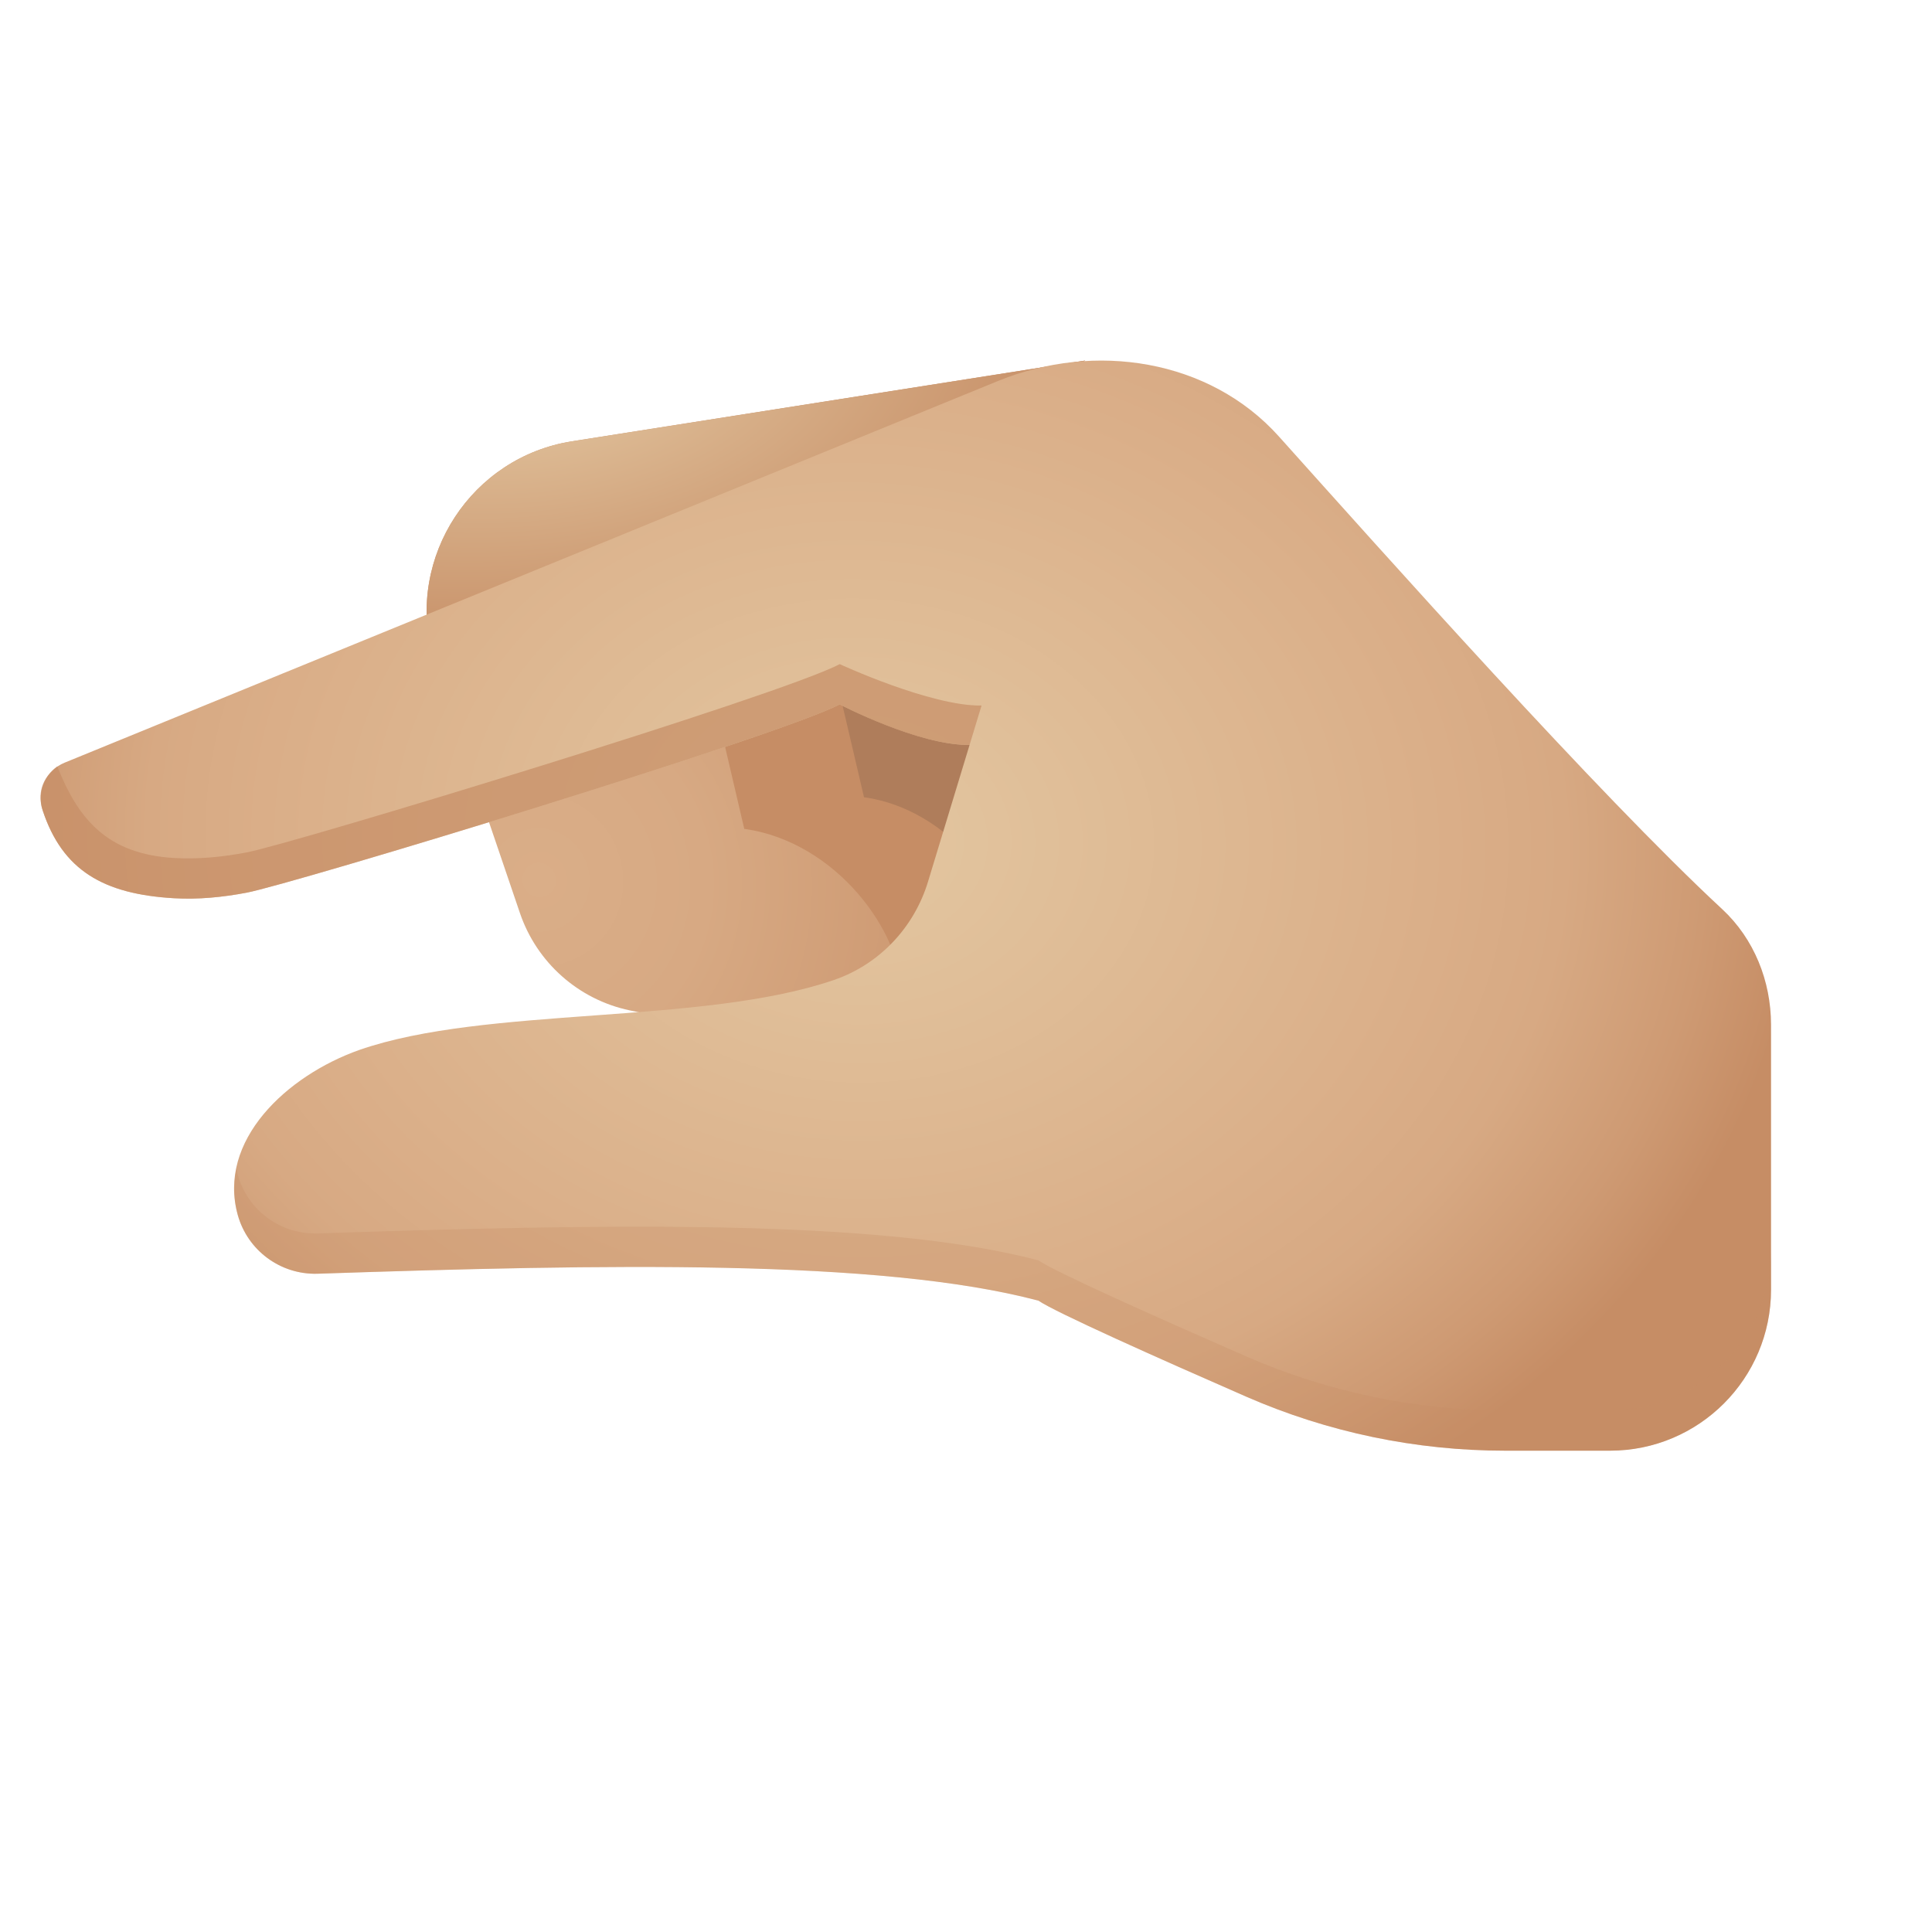
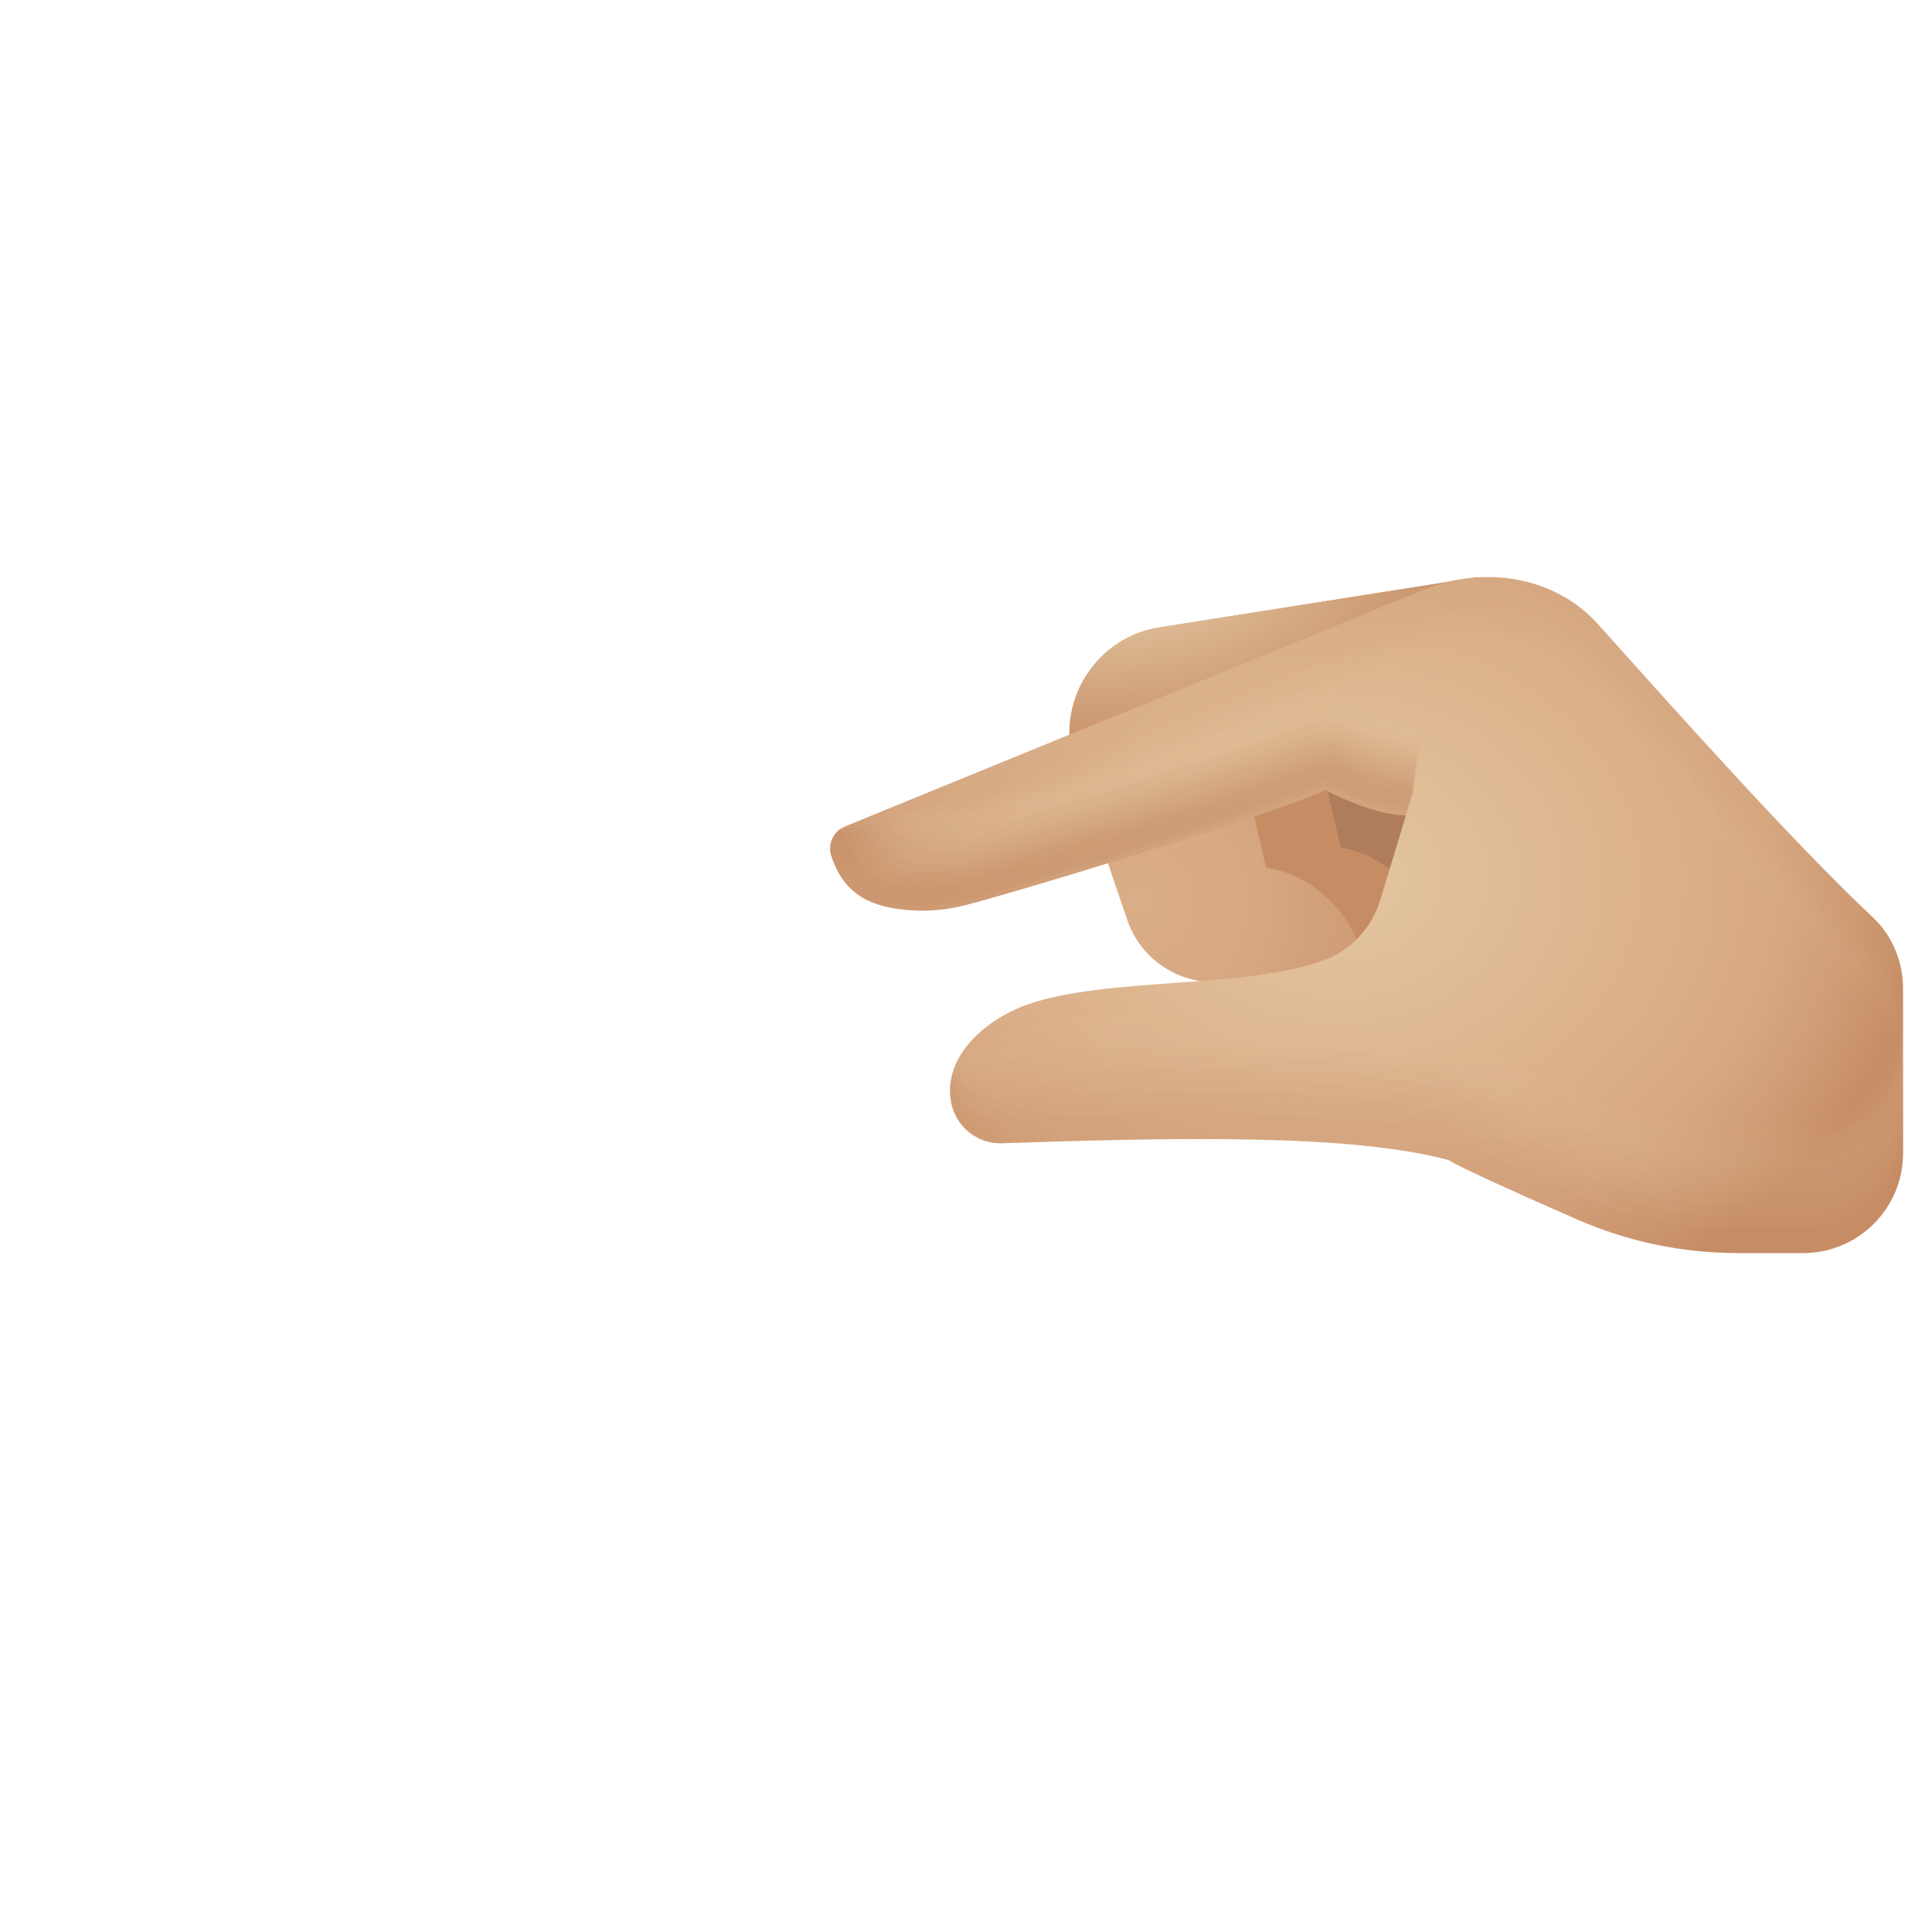
- <svg xmlns="http://www.w3.org/2000/svg" viewBox="0 0 48 48" width="48px" height="48px">
-   <path fill="#af7d5b" d="M23.06,14.047l3.956-2.496c1.156-0.729,0.484-2.52-0.867-2.308l-5.89,0.925 c-2.334,0.366-3.844,2.665-3.253,4.952l2.039,5.978c0.392,1.149,1.36,2.006,2.548,2.255l6.217,1.305l0.116-1.587 c0-1.573-1.563-3.615-3.643-3.92h-0.028L23.06,14.047z" />
-   <path fill="#c68d65" d="M20.272,14.707l6.523-4.115c0.581-0.366,0.243-1.265-0.435-1.159l-8.889,1.395 c-2.334,0.366-3.844,2.665-3.253,4.952l2.039,5.978c0.392,1.149,1.36,2.006,2.548,2.255l6.217,1.305l0.116-1.587 c0-1.573-1.563-3.615-3.643-3.92h-0.028L20.272,14.707z" />
-   <radialGradient id="LfOGrSmw14~P91mHne3Tta" cx="13.397" cy="21.912" r="12.785" gradientTransform="matrix(-.9226 .3866 -.3981 -.9545 34.48 37.599)" gradientUnits="userSpaceOnUse">
-     <stop offset="0" stop-color="#f9e5c8" />
-     <stop offset="0" stop-color="#daae88" />
-     <stop offset=".325" stop-color="#d7a983" />
-     <stop offset=".73" stop-color="#ce9a73" />
-     <stop offset=".999" stop-color="#c68d65" />
-   </radialGradient>
-   <path fill="url(#LfOGrSmw14~P91mHne3Tta)" d="M17.213,15.123l9.748-6.165l-12.745,2.005c-2.497,0.393-4.112,2.858-3.48,5.31l2.181,6.41 c0.419,1.232,1.455,2.151,2.726,2.419l6.651,1.4l0.125-1.701c0-1.687-1.672-3.877-3.897-4.204h-0.03L17.213,15.123z" />
-   <radialGradient id="LfOGrSmw14~P91mHne3Ttb" cx="13.258" cy="9.5" r="14.144" gradientTransform="matrix(-.9934 .115 -.0559 -.4846 26.96 12.499)" gradientUnits="userSpaceOnUse">
-     <stop offset="0" stop-color="#e3c7a1" />
-     <stop offset=".999" stop-color="#c68d65" />
-   </radialGradient>
-   <path fill="url(#LfOGrSmw14~P91mHne3Ttb)" d="M17.213,15.123l9.748-6.165l-12.745,2.005c-2.497,0.393-4.112,2.858-3.48,5.31L17.213,15.123z" />
-   <radialGradient id="LfOGrSmw14~P91mHne3Ttc" cx="21.293" cy="20.883" r="23.485" gradientTransform="matrix(.9994 .0336 -.0274 .8136 .583 3.177)" gradientUnits="userSpaceOnUse">
-     <stop offset="0" stop-color="#e3c7a1" />
-     <stop offset=".629" stop-color="#daae88" />
-     <stop offset=".75" stop-color="#d7a983" />
-     <stop offset=".899" stop-color="#ce9a73" />
-     <stop offset=".999" stop-color="#c68d65" />
-   </radialGradient>
-   <path fill="url(#LfOGrSmw14~P91mHne3Ttc)" d="M42.788,22.588c-3.081-2.858-8.418-8.85-11.015-11.745c-1.724-1.922-4.579-2.358-6.969-1.381L1.606,18.948c-0.465,0.19-0.703,0.708-0.546,1.185c0.493,1.493,1.514,2.081,3.258,2.183c0.604,0.036,1.217-0.025,1.811-0.138c1.133-0.215,13.276-3.905,14.733-4.678c0,0,1.968,1.027,3.227,1.007l-1.033,3.399c-0.346,1.138-1.208,2.053-2.333,2.44c-3.289,1.129-8.648,0.643-11.797,1.74c-1.807,0.64-3.534,2.255-3.018,4.102c0.246,0.88,1.057,1.48,1.97,1.458c7.11-0.238,13.972-0.375,17.916,0.667l0-0.002c0.413,0.287,2.995,1.439,5.166,2.388c2.029,0.887,4.219,1.343,6.434,1.343c0.652,0,1.955,0,2.607,0c2.209,0,4-1.791,4-4v-6.585C44,24.375,43.58,23.323,42.788,22.588z" />
-   <g opacity=".7">
-     <path fill="#c68d65" d="M20.862,17.5c0,0,1.934,1.022,3.227,1.007l0.297-0.978c-1.259,0.02-3.524-1.029-3.524-1.029c-0.728,0.387-4.128,1.502-7.488,2.548s-6.678,2.022-7.245,2.13c-0.595,0.113-1.207,0.174-1.811,0.138c-1.649-0.097-2.374-0.958-2.895-2.277c-0.489,0.374-0.452,0.825-0.363,1.094c0.493,1.493,1.514,2.081,3.258,2.183c0.604,0.036,1.217-0.025,1.811-0.138c0.566-0.107,3.885-1.084,7.245-2.13S20.133,17.887,20.862,17.5z" />
+ <svg xmlns="http://www.w3.org/2000/svg" id="Layer_1" version="1.1" viewBox="0 0 77.42 77.42">
+   <defs>
+     <style>
+       .st0 {
+         fill: #cf9f78;
+         opacity: .55;
+       }
+ 
+       .st0, .st1, .st2, .st3, .st4, .st5, .st6, .st7, .st8, .st9, .st10, .st11, .st12, .st13, .st14, .st15, .st16, .st17, .st18, .st19, .st20, .st21, .st22, .st23, .st24, .st25 {
+         isolation: isolate;
+       }
+ 
+       .st1 {
+         fill: #c9926a;
+         opacity: .91;
+       }
+ 
+       .st2 {
+         fill: #d3a780;
+         opacity: .55;
+       }
+ 
+       .st3 {
+         opacity: .15;
+       }
+ 
+       .st3, .st23 {
+         fill: #debc96;
+       }
+ 
+       .st4 {
+         fill: #d1a37b;
+         opacity: .5;
+       }
+ 
+       .st5 {
+         fill: #e1c39d;
+         opacity: .05;
+       }
+ 
+       .st6 {
+         fill: #d4aa83;
+         opacity: .4;
+       }
+ 
+       .st26 {
+         opacity: .12;
+       }
+ 
+       .st7 {
+         fill: #d1a27b;
+         opacity: .64;
+       }
+ 
+       .st8 {
+         fill: #d8b18b;
+       }
+ 
+       .st8, .st27 {
+         opacity: .3;
+       }
+ 
+       .st9 {
+         fill: #dcb992;
+         opacity: .2;
+       }
+ 
+       .st10 {
+         fill: #d3a67f;
+         opacity: .45;
+       }
+ 
+       .st11 {
+         fill: #c89169;
+         opacity: .75;
+       }
+ 
+       .st12 {
+         opacity: .82;
+       }
+ 
+       .st12, .st17 {
+         fill: #cb9870;
+       }
+ 
+       .st28 {
+         fill: url(#radial-gradient);
+       }
+ 
+       .st29 {
+         fill: url(#radial-gradient1);
+       }
+ 
+       .st30 {
+         fill: #af7d5b;
+       }
+ 
+       .st13 {
+         opacity: .8;
+       }
+ 
+       .st13, .st31 {
+         fill: #c68d65;
+       }
+ 
+       .st14 {
+         fill: #cd9c74;
+         opacity: .6;
+       }
+ 
+       .st15 {
+         fill: #d8b28b;
+         opacity: .36;
+       }
+ 
+       .st32 {
+         fill: url(#radial-gradient2);
+       }
+ 
+       .st16 {
+         fill: #dab58e;
+         opacity: .25;
+       }
+ 
+       .st17 {
+         opacity: .65;
+       }
+ 
+       .st18 {
+         fill: #dbb791;
+         opacity: .27;
+       }
+ 
+       .st33, .st22 {
+         opacity: .7;
+       }
+ 
+       .st19 {
+         fill: #d6ad86;
+         opacity: .46;
+       }
+ 
+       .st20 {
+         fill: #e0c29c;
+         opacity: .09;
+       }
+ 
+       .st21 {
+         fill: #ce9d75;
+         opacity: .73;
+       }
+ 
+       .st22 {
+         fill: #ca946d;
+       }
+ 
+       .st23 {
+         opacity: .18;
+       }
+ 
+       .st24 {
+         fill: #dfc09a;
+         opacity: .1;
+       }
+ 
+       .st25 {
+         fill: #d6ae87;
+         opacity: .35;
+       }
+     </style>
+     <radialGradient id="radial-gradient" cx="-1556.83" cy="1367.21" fx="-1556.83" fy="1367.21" r="12.78" gradientTransform="translate(-1934.974 -667.1042) rotate(157.2647) scale(1.0003 -1.0342) skewX(.0986)" gradientUnits="userSpaceOnUse">
+       <stop offset="0" stop-color="#f9e5c8" />
+       <stop offset="0" stop-color="#daae88" />
+       <stop offset=".33" stop-color="#d7a983" />
+       <stop offset=".73" stop-color="#ce9a73" />
+       <stop offset="1" stop-color="#c68d65" />
+     </radialGradient>
+     <radialGradient id="radial-gradient1" cx="-1756.51" cy="1816.78" fx="-1756.51" fy="1816.78" r="14.14" gradientTransform="translate(-1800.963 -654.8277) rotate(173.3966) scale(1 -.4878) skewX(.0113)" gradientUnits="userSpaceOnUse">
+       <stop offset="0" stop-color="#e3c7a1" />
+       <stop offset="1" stop-color="#c68d65" />
+     </radialGradient>
+     <radialGradient id="radial-gradient2" cx="69.69" cy="10.54" fx="69.69" fy="10.54" r="23.49" gradientTransform="translate(-16.39 41.28) rotate(1.93) scale(1 -.81)" gradientUnits="userSpaceOnUse">
+       <stop offset="0" stop-color="#e3c7a1" />
+       <stop offset=".63" stop-color="#daae88" />
+       <stop offset=".75" stop-color="#d7a983" />
+       <stop offset=".9" stop-color="#ce9a73" />
+       <stop offset="1" stop-color="#c68d65" />
+     </radialGradient>
+   </defs>
+   <path class="st30" d="M55.31,28.21l3.96-2.5c1.16-.73.48-2.52-.87-2.31l-5.89.93c-2.33.37-3.84,2.66-3.25,4.95l2.04,5.98c.39,1.15,1.36,2.01,2.55,2.25l6.22,1.31.12-1.59c0-1.57-1.56-3.61-3.64-3.92h-.03l-1.19-5.1Z" />
+   <path class="st31" d="M52.52,28.87l6.52-4.11c.58-.37.24-1.27-.43-1.16l-8.89,1.39c-2.33.37-3.84,2.66-3.25,4.95l2.04,5.98c.39,1.15,1.36,2.01,2.55,2.26l6.22,1.31.12-1.59c0-1.57-1.56-3.61-3.64-3.92h-.03l-1.19-5.1Z" />
+   <path class="st28" d="M49.46,29.29l9.75-6.16-12.74,2.01c-2.5.39-4.11,2.86-3.48,5.31l2.18,6.41c.42,1.23,1.45,2.15,2.73,2.42l6.65,1.4.12-1.7c0-1.69-1.67-3.88-3.9-4.2h-.03l-1.28-5.47Z" />
+   <path class="st29" d="M49.46,29.29l9.75-6.16-12.74,2.01c-2.5.39-4.11,2.86-3.48,5.31l6.48-1.15Z" />
+   <path class="st32" d="M75.04,36.75c-3.08-2.86-8.42-8.85-11.01-11.74-1.72-1.92-4.58-2.36-6.97-1.38l-23.2,9.49c-.47.19-.7.71-.55,1.18.49,1.49,1.51,2.08,3.26,2.18.6.04,1.22-.02,1.81-.14,1.13-.22,13.28-3.91,14.73-4.68,0,0,1.97,1.03,3.23,1.01l-1.03,3.4c-.35,1.14-1.21,2.05-2.33,2.44-3.29,1.13-8.65.64-11.8,1.74-1.81.64-3.53,2.25-3.02,4.1.25.88,1.06,1.48,1.97,1.46,7.11-.24,13.97-.38,17.92.67h0c.41.28,3,1.44,5.17,2.39,2.03.89,4.22,1.34,6.43,1.34h2.61c2.21,0,4-1.79,4-4v-6.58c0-1.08-.42-2.13-1.21-2.87Z" />
+   <g class="st33">
+     <path class="st5" d="M57.1,28.78c-.74.01-2.03-.4-2.91-.71-.7-.23-1.25-.43-1.3-.41-.57.29-2.44.93-4.65,1.64-.95.31-1.97.63-2.97.94-1.01.31-1.99.61-2.84.87-.5.15-.99.28-1.44.41-1.56.42-2.69.68-3.02.65-.27.07-.59.13-.91.18-.43.06-.88.07-1.17.11-.1.01-1.78.77-1.49.86.63.2,1.27.07,2.17.11.58.03,1.19-.03,1.8-.16.57-.12,3.36-.93,6.36-1.86.28-.09.56-.17.84-.26,3.34-1.04,6.72-2.15,7.44-2.53,0,0,2.39,1.1,3.68,1.08l.42-.92Z" />
+     <path class="st24" d="M57.07,28.97c-.78.01-2.13-.44-2.95-.73-.67-.21-1.22-.38-1.32-.34-.63.3-2.52.95-4.74,1.66-.98.31-2.01.64-3.02.95-1.06.33-2.07.64-2.89.88-.51.15-1,.28-1.47.39-1.57.38-2.67.57-3.01.46-.28.09-.58.17-.87.24-.39.09-.79.17-1.04.2-.05.06-1.57.76-1.23.86.63.18,1.27.06,2.14.1.55.02,1.16-.04,1.78-.17.63-.13,3.37-.94,6.31-1.85.28-.08.56-.17.83-.26,3.33-1.04,6.67-2.14,7.39-2.52,0,0,2.36,1.09,3.65,1.08l.41-.93Z" />
+     <path class="st3" d="M57.04,29.17c-.81.01-2.23-.48-2.99-.75-.64-.18-1.2-.32-1.34-.27-.69.32-2.6.97-4.82,1.68-1,.32-2.05.65-3.06.96-1.11.34-2.15.66-2.93.88-.52.15-1.02.27-1.49.37-1.57.34-2.65.46-3.01.26-.3.11-.57.21-.84.3-.35.12-.69.24-.91.28,0,.09-1.36.75-.97.85.63.16,1.27.05,2.12.08.53.02,1.13-.05,1.76-.19.69-.15,3.38-.95,6.27-1.84.27-.08.55-.17.83-.26,3.31-1.03,6.63-2.12,7.35-2.5,0,0,2.33,1.09,3.62,1.07l.41-.93Z" />
+     <path class="st9" d="M57.01,29.36c-.85.01-2.33-.53-3.03-.77-.61-.16-1.17-.27-1.36-.2-.75.33-2.69.99-4.9,1.7-1.02.33-2.09.66-3.11.98-1.17.36-2.23.68-2.98.89-.52.15-1.03.26-1.52.35-1.58.31-2.63.35-3,.07-.31.13-.57.25-.8.36-.32.15-.61.3-.77.36.04.12-1.15.75-.71.85.63.15,1.26.04,2.1.06.5.01,1.1-.06,1.74-.21.74-.17,3.4-.95,6.22-1.83.27-.08.55-.17.82-.25,3.29-1.03,6.59-2.11,7.3-2.49,0,0,2.3,1.08,3.59,1.07l.4-.93Z" />
+     <path class="st16" d="M56.98,29.55c-.88.01-2.43-.57-3.07-.79-.58-.13-1.14-.22-1.38-.14-.81.35-2.77,1.01-4.98,1.72-1.04.33-2.13.67-3.16.99-1.22.37-2.31.7-3.03.9-.53.14-1.05.25-1.54.33-1.58.27-2.61.24-2.99-.13-.33.15-.56.3-.76.42-.29.18-.52.36-.64.45.08.15-.94.74-.45.85.63.14,1.26.03,2.07.05.48,0,1.07-.07,1.73-.22.8-.19,3.41-.96,6.18-1.82.27-.08.54-.17.82-.25,3.28-1.02,6.54-2.1,7.25-2.48,0,0,2.27,1.08,3.56,1.06l.39-.94Z" />
+     <path class="st8" d="M56.95,29.75c-.92.01-2.53-.61-3.11-.81-.55-.11-1.11-.17-1.4-.06-.87.36-2.85,1.03-5.07,1.73-1.07.34-2.17.68-3.21,1-1.27.39-2.39.73-3.07.91-.53.14-1.06.24-1.57.32-1.59.23-2.59.13-2.98-.32-.34.17-.56.34-.73.48-.25.21-.43.42-.5.53.13.19-.73.74-.19.84.62.12,1.25,0,2.05.03.45.01,1.05-.08,1.71-.24.85-.21,3.42-.97,6.14-1.81.27-.08.54-.17.81-.25,3.26-1.02,6.5-2.08,7.2-2.46,0,0,2.24,1.07,3.53,1.06l.38-.94Z" />
+     <path class="st25" d="M56.92,29.94c-.95.02-2.63-.65-3.15-.84-.52-.08-1.08-.12-1.42,0-.93.38-2.94,1.05-5.15,1.75-1.09.34-2.21.69-3.26,1.01-1.33.4-2.47.75-3.12.92-.54.14-1.08.24-1.59.3-1.6.2-2.57.02-2.97-.52-.36.19-.55.39-.69.54-.22.25-.34.48-.37.62.17.22-.52.73.07.84.62.11,1.25,0,2.03.01.43.01,1.02-.09,1.7-.26.91-.22,3.43-.98,6.09-1.8.27-.08.54-.17.81-.25,3.25-1.01,6.45-2.07,7.16-2.44,0,0,2.21,1.07,3.5,1.05l.37-.95Z" />
+     <path class="st6" d="M56.88,30.14c-.98.02-2.73-.69-3.19-.86-.49-.06-1.05-.06-1.44.07-.99.4-3.02,1.07-5.23,1.77-1.11.35-2.25.7-3.31,1.03-1.38.42-2.55.77-3.17.93-.54.14-1.09.23-1.61.28-1.6.16-2.55-.08-2.96-.72-.37.21-.55.44-.65.6-.18.29-.25.54-.23.7.22.25-.31.73.33.84.62.1,1.25.01,2,0,.4,0,.99-.1,1.68-.28.96-.24,3.44-.99,6.05-1.79.27-.08.53-.17.8-.25,3.23-1.01,6.41-2.06,7.11-2.43,0,0,2.18,1.06,3.47,1.05l.36-.95Z" />
+     <path class="st10" d="M56.85,30.33c-1.02.02-2.83-.74-3.24-.88-.46-.04-1.02-.01-1.46.14-1.05.41-3.11,1.09-5.31,1.79-1.13.36-2.29.72-3.36,1.04-1.43.43-2.63.79-3.21.94-.55.14-1.11.22-1.64.26-1.61.13-2.52-.19-2.95-.91-.39.23-.54.49-.62.67-.15.33-.16.6-.1.78.26.28-.1.73.59.83.62.09,1.24,0,1.98-.02.38-.01.96-.11,1.66-.29,1.02-.26,3.46-.99,6.01-1.78.26-.08.53-.16.79-.25,3.21-1,6.37-2.05,7.06-2.42,0,0,2.15,1.06,3.44,1.04l.36-.95Z" />
+     <path class="st4" d="M56.82,30.53c-1.05.02-2.93-.78-3.28-.9-.43-.01-.99.04-1.48.21-1.11.43-3.19,1.11-5.4,1.81-1.16.36-2.33.73-3.41,1.05-1.48.45-2.71.81-3.26.95-.56.14-1.12.21-1.66.25-1.61.1-2.5-.3-2.95-1.1-.4.25-.53.54-.58.73-.11.37-.1.68.04.87.26.36.11.73.85.83.62.08,1.24,0,1.95-.04.35-.02.93-.12,1.64-.31,1.08-.28,3.47-1,5.96-1.77.26-.08.52-.16.79-.25,3.2-1,6.32-2.03,7.02-2.4,0,0,2.12,1.05,3.41,1.04l.35-.96Z" />
+     <path class="st0" d="M56.79,30.72c-1.09.02-3.03-.82-3.32-.92-.4.01-.97.09-1.5.28-1.17.44-3.27,1.13-5.48,1.83-1.18.37-2.37.74-3.46,1.07-1.54.46-2.79.83-3.31.95-.56.13-1.13.21-1.69.23-1.62.06-2.48-.41-2.94-1.3-.41.27-.52.59-.55.79-.06.41,0,.75.17.95.31.38.32.73,1.11.83.61.08,1.24,0,1.93-.05.33-.02.9-.13,1.63-.33,1.13-.3,3.48-1.01,5.92-1.76.26-.08.52-.16.78-.24,3.18-1,6.28-2.02,6.97-2.39,0,0,2.09,1.05,3.38,1.03l.34-.96Z" />
+     <path class="st14" d="M56.76,30.92c-1.12.02-3.13-.86-3.36-.94-.37.04-.94.15-1.52.35-1.23.46-3.36,1.15-5.56,1.85-1.2.38-2.41.75-3.51,1.08-1.59.48-2.87.85-3.36.96-.57.13-1.15.2-1.71.21-1.62.03-2.46-.52-2.93-1.5-.43.29-.51.64-.51.85,0,.45.1.8.3,1.03.37.41.52.73,1.38.83.61.07,1.23-.01,1.91-.07.3-.03.88-.15,1.61-.34,1.18-.32,3.5-1.01,5.87-1.75.26-.08.52-.16.78-.24,3.16-.99,6.24-2.01,6.92-2.37,0,0,2.06,1.04,3.35,1.03l.33-.96Z" />
+     <path class="st17" d="M56.73,31.11c-1.16.02-3.23-.9-3.4-.96-.34.06-.91.2-1.54.42-1.29.47-3.44,1.17-5.64,1.86-1.22.38-2.45.76-3.56,1.09-1.64.49-2.95.87-3.4.97-.57.13-1.16.19-1.74.19-1.63,0-2.44-.63-2.92-1.69-.44.31-.49.69-.47.91.04.49.19.86.44,1.12.42.43.73.74,1.63.82.61.06,1.23-.02,1.88-.09.28-.03.85-.16,1.6-.36,1.24-.34,3.51-1.02,5.83-1.74.26-.08.51-.16.77-.24,3.15-.99,6.19-1.99,6.88-2.36,0,0,2.02,1.04,3.32,1.02l.32-.97Z" />
+     <path class="st22" d="M56.7,31.31c-1.19.02-3.33-.94-3.44-.99-.31.08-.88.25-1.56.49-1.35.49-3.52,1.19-5.73,1.88-1.25.39-2.5.77-3.61,1.1-1.7.51-3.03.89-3.45.98-.58.12-1.18.19-1.76.17-1.64-.03-2.42-.74-2.91-1.89-.46.33-.48.73-.44.97.09.52.28.92.57,1.2.47.46.94.74,1.89.82.61.05,1.22-.02,1.86-.1.25-.03.82-.17,1.58-.38,1.3-.36,3.52-1.03,5.79-1.74.26-.08.51-.16.77-.24,3.13-.98,6.15-1.98,6.83-2.34,0,0,2,1.03,3.29,1.02l.32-.97Z" />
+     <path class="st11" d="M56.67,31.5c-1.23.02-3.42-.99-3.48-1.01-.28.11-.85.3-1.58.56-1.41.5-3.61,1.22-5.81,1.9-1.27.4-2.54.78-3.65,1.12-1.75.52-3.11.91-3.49.99-.59.12-1.19.18-1.79.16-1.64-.07-2.39-.85-2.9-2.08-.47.35-.47.78-.4,1.03.14.56.38.98.71,1.29.52.48,1.15.74,2.15.82.61.04,1.22-.02,1.84-.12.23-.04.79-.18,1.56-.4,1.35-.38,3.53-1.04,5.74-1.73.25-.08.51-.16.76-.24,3.12-.98,6.1-1.97,6.78-2.33,0,0,1.96,1.03,3.26,1.01l.31-.98Z" />
+     <path class="st13" d="M53.11,31.67s1.93,1.02,3.23,1.01l.3-.98c-1.26.02-3.52-1.03-3.52-1.03-.73.39-4.13,1.5-7.49,2.55s-6.68,2.02-7.24,2.13c-.6.11-1.21.17-1.81.14-1.65-.1-2.37-.96-2.89-2.28-.49.37-.45.83-.36,1.09.49,1.49,1.51,2.08,3.26,2.18.6.04,1.22-.02,1.81-.14.57-.11,3.89-1.08,7.24-2.13s6.76-2.16,7.49-2.55Z" />
  </g>
-   <g opacity=".3">
-     <path fill="#c68d65" d="M40,35.041c-0.652,0-1.955,0-2.607,0c-2.215,0-4.404-0.456-6.434-1.343c-2.171-0.949-4.753-2.101-5.166-2.388l0,0.002c-3.944-1.042-10.805-0.905-17.916-0.667c-0.913,0.022-1.724-0.579-1.97-1.458c-0.016-0.058-0.011-0.112-0.023-0.17c-0.08,0.375-0.09,0.765,0.023,1.17c0.246,0.88,1.057,1.48,1.97,1.458c7.11-0.238,13.972-0.375,17.916,0.667l0-0.002c0.413,0.287,2.995,1.439,5.166,2.388c2.029,0.887,4.219,1.343,6.434,1.343c0.652,0,1.955,0,2.607,0c2.209,0,4-1.791,4-4v-1C44,33.25,42.209,35.041,40,35.041z" />
+   <g class="st27">
+     <path class="st20" d="M38.54,42.26c.1.15.22.29.36.41.32.27.75.44,1.2.42,7.11-.2,13.97-.38,17.92.67h0c.41.28,2.99,1.44,5.17,2.39,2.03.89,4.22,1.34,6.43,1.34h2.61c2.21,0,4-1.79,4-4v-2.82c0,2.21-1.79,4-4,4h-2.61c-2.22,0-4.4-.46-6.43-1.34-2.17-.95-4.75-2.1-5.17-2.39h0c-3.29-.87-8.61-.91-14.41-.77-.9.11-1.74.26-2.48.5-.17.06-.34.12-.51.19-.8.33-1.53.78-1.99,1.3-.03.03-.06.07-.09.1Z" />
+     <path class="st23" d="M38.5,42.35c.08.17.19.34.33.49.31.33.78.54,1.28.53,7.11-.2,13.97-.38,17.92.67h0c.41.28,2.99,1.44,5.17,2.39,2.03.89,4.22,1.34,6.43,1.34h2.61c2.21,0,4-1.79,4-4v-2.64c0,2.21-1.79,4-4,4h-2.61c-2.22,0-4.4-.46-6.43-1.34-2.17-.95-4.75-2.1-5.17-2.39h0c-3.3-.87-8.63-.91-14.45-.77-.89.1-1.74.24-2.49.45-.17.05-.35.11-.52.17-.81.3-1.55.64-1.99,1.02-.03.02-.05.05-.08.08Z" />
+     <path class="st18" d="M38.46,42.44c.06.2.16.39.3.56.3.39.81.65,1.36.63,7.11-.2,13.97-.38,17.92.67h0c.41.28,2.99,1.44,5.17,2.39,2.03.89,4.22,1.34,6.43,1.34h2.61c2.21,0,4-1.79,4-4v-2.45c0,2.21-1.79,4-4,4h-2.61c-2.22,0-4.4-.46-6.43-1.34-2.17-.95-4.75-2.1-5.17-2.39h0c-3.3-.87-8.65-.92-14.48-.77-.89.1-1.74.22-2.5.41-.18.05-.35.1-.52.16-.82.27-1.57.51-1.99.75-.03.02-.05.03-.07.05Z" />
+     <path class="st15" d="M38.42,42.53c.05.22.13.43.26.64.3.45.84.75,1.43.73,7.11-.2,13.97-.38,17.92.67h0c.41.28,2.99,1.44,5.17,2.39,2.03.89,4.22,1.34,6.43,1.34h2.61c2.21,0,4-1.79,4-4v-2.27c0,2.21-1.79,4-4,4h-2.61c-2.22,0-4.4-.46-6.43-1.34-2.17-.95-4.75-2.1-5.17-2.39h0c-3.31-.87-8.68-.92-14.52-.77-.88.09-1.74.19-2.51.37-.18.04-.35.09-.53.14-.83.24-1.59.37-1.99.47-.03,0-.04.02-.07.02Z" />
+     <path class="st19" d="M38.38,42.63c.03.24.1.48.23.72.29.52.87.85,1.51.84,7.11-.2,13.97-.38,17.92.67h0c.41.28,2.99,1.44,5.17,2.39,2.03.89,4.22,1.34,6.43,1.34h2.61c2.21,0,4-1.79,4-4v-2.09c0,2.21-1.79,4-4,4h-2.61c-2.22,0-4.4-.46-6.43-1.34-2.17-.95-4.75-2.1-5.17-2.39h0c-3.32-.87-8.7-.92-14.55-.77-.88.08-1.74.17-2.52.33-.18.03-.36.08-.53.12-.84.21-1.61.24-1.98.2-.03,0-.04,0-.06,0Z" />
+     <path class="st2" d="M38.34,42.72c.01.26.07.53.19.79.28.58.9.96,1.59.94,7.11-.2,13.97-.38,17.92.67h0c.41.28,3,1.44,5.17,2.39,2.03.89,4.22,1.34,6.43,1.34h2.61c2.21,0,4-1.79,4-4v-1.91c0,2.21-1.79,4-4,4h-2.61c-2.22,0-4.4-.46-6.43-1.34-2.17-.95-4.75-2.1-5.17-2.39h0c-3.32-.88-8.72-.92-14.59-.76-.88.07-1.73.15-2.54.29-.18.03-.36.07-.54.1-.86.18-1.63.1-1.98-.08-.02-.01-.03-.02-.05-.03Z" />
+     <path class="st7" d="M38.3,42.81c0,.28.03.58.16.87.28.64.93,1.07,1.66,1.04,7.11-.2,13.97-.38,17.92.67h0c.41.28,2.99,1.44,5.17,2.39,2.03.89,4.22,1.34,6.43,1.34h2.61c2.21,0,4-1.79,4-4v-1.73c0,2.21-1.79,4-4,4h-2.61c-2.22,0-4.4-.46-6.43-1.34-2.17-.95-4.75-2.1-5.17-2.39h0c-3.33-.88-8.74-.92-14.62-.76-.87.06-1.73.13-2.55.24-.18.03-.36.06-.54.09-.87.15-1.65-.04-1.98-.36-.02-.02-.03-.04-.05-.06Z" />
+     <path class="st21" d="M38.26,42.91c-.03.31,0,.62.12.94.27.7.96,1.17,1.74,1.15,7.11-.2,13.97-.38,17.92.67h0c.41.28,2.99,1.44,5.17,2.39,2.03.89,4.22,1.34,6.43,1.34h2.61c2.21,0,4-1.79,4-4v-1.55c0,2.21-1.79,4-4,4h-2.61c-2.22,0-4.4-.46-6.43-1.34-2.17-.95-4.75-2.1-5.17-2.39h0c-3.34-.88-8.76-.92-14.66-.76-.87.05-1.73.11-2.56.2-.18.02-.36.05-.55.07-.88.12-1.67-.17-1.98-.63-.02-.03-.02-.06-.04-.09Z" />
+     <path class="st12" d="M38.22,43c-.04.33-.03.67.09,1.02.26.76.99,1.27,1.82,1.25,7.11-.2,13.97-.38,17.92.67h0c.41.28,2.99,1.44,5.17,2.39,2.03.89,4.22,1.34,6.43,1.34h2.61c2.21,0,4-1.79,4-4v-1.36c0,2.21-1.79,4-4,4h-2.61c-2.22,0-4.4-.46-6.43-1.34-2.17-.95-4.75-2.1-5.17-2.39h0c-3.34-.88-8.78-.92-14.69-.76-.86.04-1.73.09-2.57.16-.18.02-.37.03-.55.05-.89.09-1.69-.31-1.97-.91-.02-.04-.02-.07-.04-.11Z" />
+     <path class="st1" d="M38.18,43.09c-.06.35-.06.72.06,1.09.25.82,1.03,1.38,1.89,1.35,7.11-.2,13.97-.38,17.92.67h0c.41.28,2.99,1.44,5.17,2.39,2.03.89,4.22,1.34,6.43,1.34h2.61c2.21,0,4-1.79,4-4v-1.18c0,2.21-1.79,4-4,4h-2.61c-2.22,0-4.4-.46-6.43-1.34-2.17-.95-4.75-2.1-5.17-2.39h0c-3.35-.88-8.8-.92-14.73-.76-.86.03-1.73.07-2.58.12-.19.01-.37.02-.56.04-.9.06-1.7-.44-1.97-1.18-.02-.05-.02-.1-.03-.14Z" />
+     <path class="st31" d="M72.25,49.21h-2.61c-2.22,0-4.4-.46-6.43-1.34-2.17-.95-4.75-2.1-5.17-2.39h0c-3.94-1.04-10.81-.9-17.92-.66-.91.02-1.72-.58-1.97-1.46-.02-.06-.01-.11-.02-.17-.08.38-.09.76.02,1.17.25.88,1.06,1.48,1.97,1.46,7.11-.24,13.97-.38,17.92.67h0c.41.28,3,1.44,5.17,2.39,2.03.89,4.22,1.34,6.43,1.34h2.61c2.21,0,4-1.79,4-4v-1c0,2.21-1.79,4-4,4Z" />
+   </g>
+   <g class="st26">
+     <path class="st20" d="M57.05,23.63l-23.09,9.44c-.42.17-.75.69-.61,1.12.11.49.3.9.6,1.23.05.06.1.11.16.16.14.1.3.18.48.26.27.14.67.21,1.02.28l21.45-8.77c2.39-.98,5.25-.54,6.97,1.38,2.6,2.89,7.93,8.89,11.01,11.75.79.74,1.21,1.79,1.21,2.87v-1.13c0-.08-.02-2.75-.07-2.81-.01-.27-.05-.54-.12-.8-.19-.74-.58-1.44-1.16-1.99-3.08-2.88-8.32-8.76-10.88-11.61-1.72-1.92-4.58-2.36-6.97-1.38Z" />
+     <path class="st23" d="M57.05,23.63l-22.98,9.4c-.38.16-.8.67-.67,1.06.05.46.2.88.48,1.23.05.06.1.11.15.17.14.07.29.13.47.19.24.13.7.15,1.01.21l21.52-8.8c2.39-.98,5.24-.54,6.97,1.38,2.6,2.89,7.93,8.89,11.02,11.74.79.73,1.21,1.79,1.21,2.87v-1.12c0-.15-.05-2.64-.13-2.76-.03-.26-.08-.52-.15-.77-.21-.71-.61-1.39-1.19-1.93-3.08-2.9-8.22-8.67-10.75-11.48-1.72-1.92-4.58-2.36-6.97-1.38Z" />
+     <path class="st18" d="M57.05,23.63l-22.87,9.35c-.34.14-.84.65-.73,1,0,.43.1.86.37,1.22.05.06.1.12.14.17.13.04.29.08.47.12.22.11.73.09,1.01.14l21.6-8.83c2.39-.98,5.24-.54,6.97,1.38,2.6,2.89,7.93,8.89,11.02,11.75.79.74,1.21,1.79,1.21,2.87v-1.1c0-.23-.07-2.53-.2-2.71-.04-.25-.1-.5-.19-.75-.24-.68-.65-1.33-1.22-1.88-3.09-2.93-8.12-8.58-10.61-11.36-1.72-1.92-4.58-2.36-6.97-1.38Z" />
+     <path class="st15" d="M57.05,23.63l-22.76,9.31c-.3.12-.89.63-.79.93-.06.4,0,.84.25,1.22.04.06.09.12.14.18.13.01.28.03.47.06.19.1.77.02,1.01.07l21.67-8.86c2.39-.98,5.24-.54,6.97,1.38,2.6,2.89,7.93,8.89,11.02,11.75.79.74,1.21,1.79,1.21,2.87v-1.09c0-.31-.09-2.42-.27-2.67-.05-.25-.13-.49-.22-.72-.27-.64-.69-1.28-1.25-1.82-3.09-2.95-8.02-8.48-10.48-11.23-1.72-1.92-4.58-2.36-6.97-1.38Z" />
+     <path class="st19" d="M57.05,23.63l-22.64,9.26c-.25.1-.94.61-.85.87-.12.37-.1.83.14,1.21.04.07.09.13.13.19.13-.01.28-.02.47,0,.16.09.8-.04,1.01,0l21.75-8.89c2.39-.98,5.24-.54,6.97,1.38,2.6,2.89,7.93,8.89,11.02,11.75.79.73,1.21,1.79,1.21,2.87v-1.08c0-.38-.12-2.31-.33-2.62-.06-.24-.15-.47-.26-.69-.3-.61-.72-1.23-1.28-1.76-3.09-2.97-7.92-8.39-10.35-11.1-1.72-1.92-4.58-2.36-6.97-1.38Z" />
+     <path class="st2" d="M57.05,23.63l-22.53,9.22c-.21.09-.98.59-.91.81-.18.34-.2.81.03,1.21.04.07.08.13.12.19.12-.04.28-.07.47-.08.14.07.83-.1,1-.06l21.83-8.93c2.39-.98,5.24-.54,6.97,1.38,2.6,2.89,7.93,8.89,11.02,11.75.79.73,1.21,1.79,1.21,2.87v-1.07c0-.46-.14-2.2-.4-2.57-.08-.23-.18-.45-.3-.67-.32-.58-.76-1.17-1.32-1.71-3.09-3-7.82-8.3-10.21-10.97-1.73-1.92-4.58-2.36-6.97-1.38Z" />
+     <path class="st7" d="M57.05,23.63l-22.42,9.17c-.17.07-1.03.57-.97.75-.23.31-.3.79-.09,1.2.04.07.08.13.12.2.12-.07.27-.12.46-.14.11.06.86-.16,1-.13l21.9-8.96c2.39-.98,5.25-.54,6.97,1.38,2.6,2.89,7.93,8.89,11.01,11.75.79.73,1.21,1.79,1.21,2.87v-1.05c0-.53-.16-2.1-.47-2.52-.09-.22-.2-.44-.33-.64-.35-.54-.8-1.12-1.35-1.65-3.1-3.02-7.72-8.21-10.08-10.84-1.72-1.92-4.58-2.36-6.97-1.38Z" />
+     <path class="st21" d="M57.05,23.63l-22.31,9.12c-.13.05-1.08.56-1.03.68-.29.28-.4.77-.2,1.2.03.07.07.14.11.21.11-.09.27-.17.46-.21.08.04.9-.22,1-.2l21.98-8.99c2.39-.98,5.24-.54,6.97,1.38,2.6,2.89,7.93,8.89,11.02,11.74.79.74,1.21,1.79,1.21,2.87v-1.04c0-.61-.18-1.99-.54-2.47-.1-.22-.23-.42-.37-.61-.37-.51-.83-1.06-1.38-1.59-3.1-3.04-7.62-8.12-9.94-10.71-1.72-1.92-4.58-2.36-6.97-1.38Z" />
+     <path class="st12" d="M57.05,23.63l-22.2,9.08c-.09.03-1.12.54-1.1.62-.35.25-.5.75-.32,1.19.03.08.07.14.11.21.11-.12.26-.23.46-.28.05.03.93-.28,1-.27l22.05-9.02c2.39-.98,5.24-.54,6.97,1.38,2.6,2.89,7.93,8.89,11.02,11.75.79.73,1.21,1.79,1.21,2.87v-1.03c0-.69-.21-1.88-.6-2.43-.11-.21-.25-.41-.4-.59-.4-.48-.87-1.01-1.41-1.54-3.1-3.06-7.52-8.03-9.81-10.58-1.72-1.92-4.58-2.36-6.97-1.38Z" />
+     <path class="st1" d="M57.05,23.63l-22.09,9.03s-1.17.52-1.16.56c-.41.22-.6.73-.43,1.19.03.08.07.15.1.22.11-.15.26-.28.46-.34.03.01.96-.34,1-.34l22.13-9.05c2.39-.98,5.25-.54,6.97,1.38,2.6,2.89,7.93,8.89,11.01,11.74.79.73,1.21,1.79,1.21,2.87v-1.01c0-.76-.23-1.77-.67-2.38-.13-.2-.27-.39-.44-.56-.42-.45-.91-.95-1.44-1.48-3.1-3.09-7.42-7.94-9.68-10.45-1.72-1.92-4.58-2.36-6.97-1.38Z" />
+     <path class="st31" d="M75.04,36.75c-3.08-2.86-8.42-8.85-11.01-11.74-1.72-1.92-4.58-2.36-6.97-1.38l-23.2,9.49c-.47.19-.7.71-.55,1.18.03.08.06.15.09.23.1-.18.25-.33.45-.41l23.2-9.49c2.39-.98,5.24-.54,6.97,1.38,2.6,2.89,7.93,8.89,11.02,11.75.79.73,1.21,1.79,1.21,2.87v-1c0-1.08-.42-2.13-1.21-2.87Z" />
  </g>
</svg>
